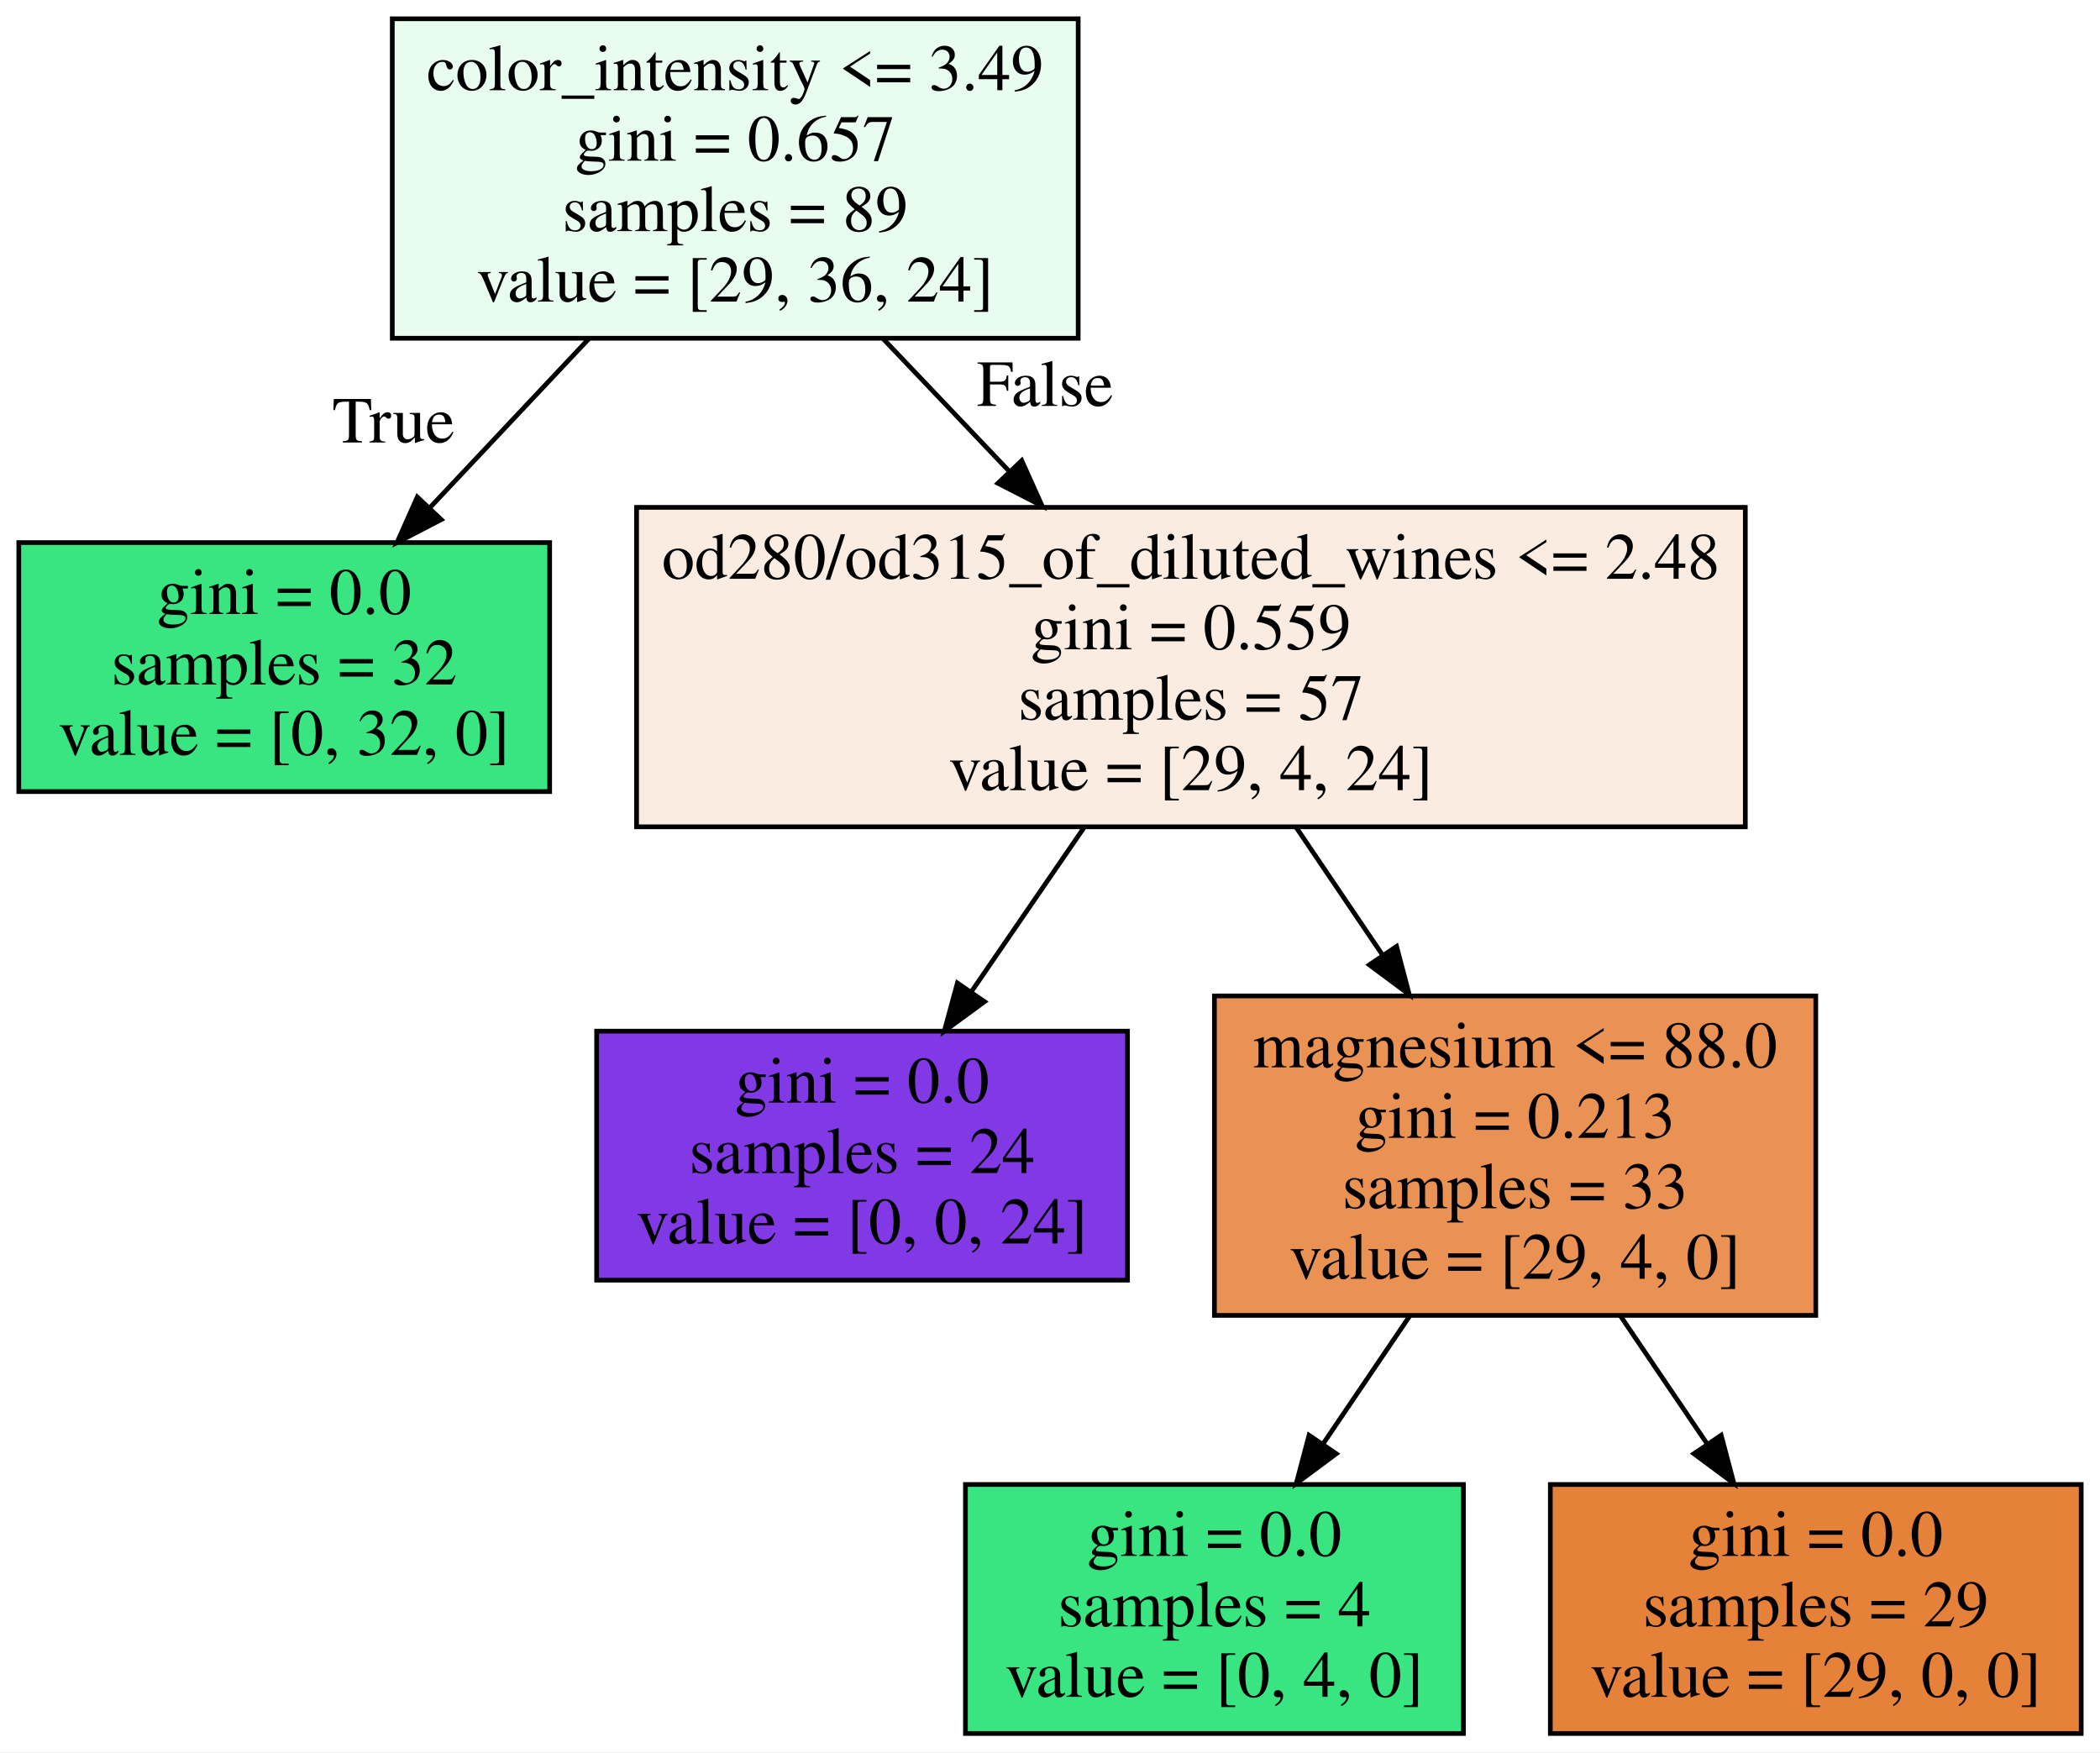
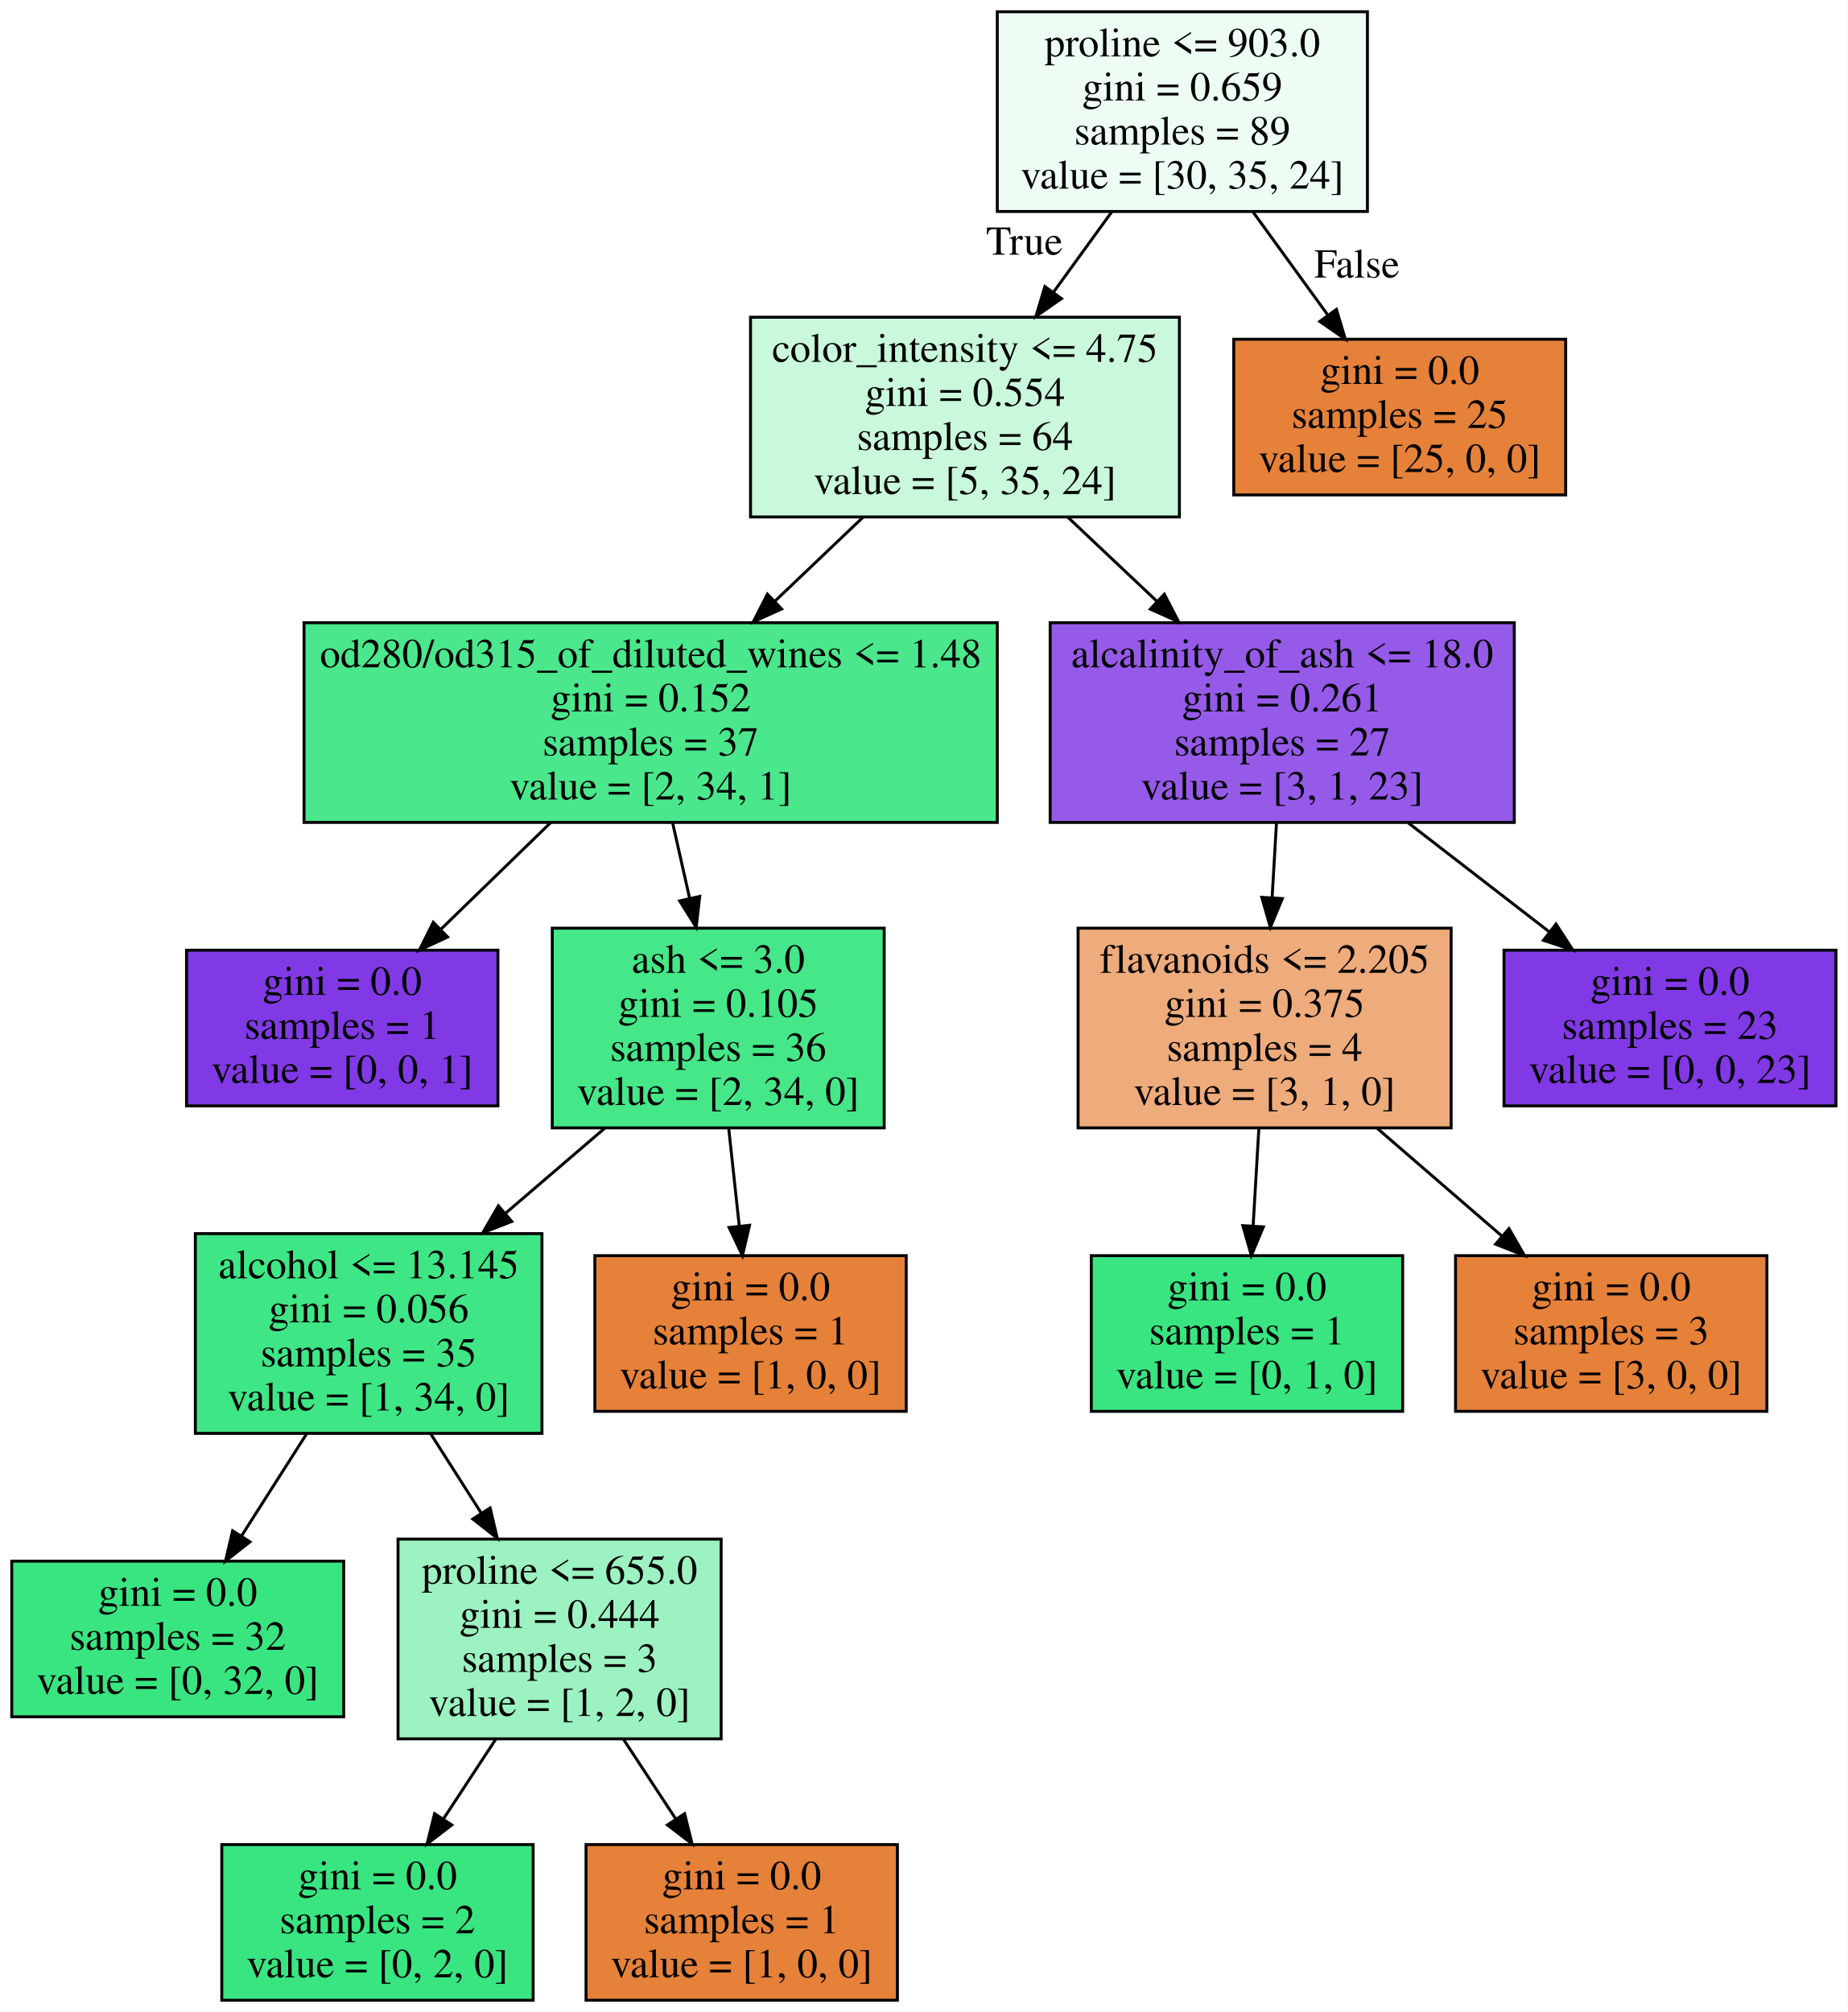
- <svg xmlns="http://www.w3.org/2000/svg" width="447pt" height="373pt" viewBox="0.00 0.00 447.00 373.00">
-   <g id="graph0" class="graph" transform="scale(1 1) rotate(0) translate(4 369)">
-     <polygon fill="white" stroke="transparent" points="-4,4 -4,-369 443,-369 443,4 -4,4" />
+ <svg xmlns="http://www.w3.org/2000/svg" width="629pt" height="685pt" viewBox="0.00 0.00 629.00 685.00">
+   <g id="graph0" class="graph" transform="scale(1 1) rotate(0) translate(4 681)">
+     <polygon fill="white" stroke="transparent" points="-4,4 -4,-681 625,-681 625,4 -4,4" />
    <g id="node1" class="node">
-       <polygon fill="#e8fcf0" stroke="black" points="225.5,-365 79.5,-365 79.5,-297 225.5,-297 225.5,-365" />
-       <text text-anchor="middle" x="152.5" y="-349.8" font-family="Times,serif" font-size="14.00">color_intensity &lt;= 3.49</text>
-       <text text-anchor="middle" x="152.5" y="-334.8" font-family="Times,serif" font-size="14.00">gini = 0.657</text>
-       <text text-anchor="middle" x="152.5" y="-319.8" font-family="Times,serif" font-size="14.00">samples = 89</text>
-       <text text-anchor="middle" x="152.5" y="-304.8" font-family="Times,serif" font-size="14.00">value = [29, 36, 24]</text>
+       <polygon fill="#eefdf4" stroke="black" points="461.5,-677 335.5,-677 335.5,-609 461.5,-609 461.5,-677" />
+       <text text-anchor="middle" x="398.5" y="-661.8" font-family="Times,serif" font-size="14.00">proline &lt;= 903.0</text>
+       <text text-anchor="middle" x="398.5" y="-646.8" font-family="Times,serif" font-size="14.00">gini = 0.659</text>
+       <text text-anchor="middle" x="398.5" y="-631.8" font-family="Times,serif" font-size="14.00">samples = 89</text>
+       <text text-anchor="middle" x="398.5" y="-616.8" font-family="Times,serif" font-size="14.00">value = [30, 35, 24]</text>
    </g>
    <g id="node2" class="node">
-       <polygon fill="#39e581" stroke="black" points="113,-253.5 0,-253.5 0,-200.5 113,-200.5 113,-253.5" />
-       <text text-anchor="middle" x="56.5" y="-238.3" font-family="Times,serif" font-size="14.00">gini = 0.0</text>
-       <text text-anchor="middle" x="56.5" y="-223.3" font-family="Times,serif" font-size="14.00">samples = 32</text>
-       <text text-anchor="middle" x="56.5" y="-208.3" font-family="Times,serif" font-size="14.00">value = [0, 32, 0]</text>
+       <polygon fill="#c9f8dc" stroke="black" points="397.5,-573 251.5,-573 251.5,-505 397.5,-505 397.5,-573" />
+       <text text-anchor="middle" x="324.5" y="-557.8" font-family="Times,serif" font-size="14.00">color_intensity &lt;= 4.75</text>
+       <text text-anchor="middle" x="324.5" y="-542.8" font-family="Times,serif" font-size="14.00">gini = 0.554</text>
+       <text text-anchor="middle" x="324.5" y="-527.8" font-family="Times,serif" font-size="14.00">samples = 64</text>
+       <text text-anchor="middle" x="324.5" y="-512.8" font-family="Times,serif" font-size="14.00">value = [5, 35, 24]</text>
    </g>
    <g id="edge1" class="edge">
-       <path fill="none" stroke="black" d="M121.33,-296.88C110.46,-285.34 98.28,-272.39 87.43,-260.86" />
-       <polygon fill="black" stroke="black" points="89.92,-258.4 80.52,-253.52 84.82,-263.2 89.92,-258.4" />
-       <text text-anchor="middle" x="79.76" y="-274.81" font-family="Times,serif" font-size="14.00">True</text>
+       <path fill="none" stroke="black" d="M374.47,-608.88C368.14,-600.15 361.23,-590.62 354.62,-581.51" />
+       <polygon fill="black" stroke="black" points="357.36,-579.34 348.66,-573.3 351.7,-583.45 357.36,-579.34" />
+       <text text-anchor="middle" x="344.73" y="-594.29" font-family="Times,serif" font-size="14.00">True</text>
+     </g>
+     <g id="node17" class="node">
+       <polygon fill="#e58139" stroke="black" points="529,-565.5 416,-565.5 416,-512.5 529,-512.5 529,-565.5" />
+       <text text-anchor="middle" x="472.5" y="-550.3" font-family="Times,serif" font-size="14.00">gini = 0.0</text>
+       <text text-anchor="middle" x="472.5" y="-535.3" font-family="Times,serif" font-size="14.00">samples = 25</text>
+       <text text-anchor="middle" x="472.5" y="-520.3" font-family="Times,serif" font-size="14.00">value = [25, 0, 0]</text>
+     </g>
+     <g id="edge16" class="edge">
+       <path fill="none" stroke="black" d="M422.53,-608.88C430.66,-597.67 439.76,-585.13 447.94,-573.85" />
+       <polygon fill="black" stroke="black" points="450.95,-575.67 453.99,-565.52 445.28,-571.56 450.95,-575.67" />
+       <text text-anchor="middle" x="457.91" y="-586.51" font-family="Times,serif" font-size="14.00">False</text>
    </g>
    <g id="node3" class="node">
-       <polygon fill="#fbece1" stroke="black" points="367.5,-261 131.5,-261 131.5,-193 367.5,-193 367.5,-261" />
-       <text text-anchor="middle" x="249.5" y="-245.8" font-family="Times,serif" font-size="14.00">od280/od315_of_diluted_wines &lt;= 2.48</text>
-       <text text-anchor="middle" x="249.5" y="-230.8" font-family="Times,serif" font-size="14.00">gini = 0.559</text>
-       <text text-anchor="middle" x="249.5" y="-215.8" font-family="Times,serif" font-size="14.00">samples = 57</text>
-       <text text-anchor="middle" x="249.5" y="-200.8" font-family="Times,serif" font-size="14.00">value = [29, 4, 24]</text>
+       <polygon fill="#4ae78c" stroke="black" points="335.5,-469 99.5,-469 99.5,-401 335.5,-401 335.5,-469" />
+       <text text-anchor="middle" x="217.5" y="-453.8" font-family="Times,serif" font-size="14.00">od280/od315_of_diluted_wines &lt;= 1.48</text>
+       <text text-anchor="middle" x="217.5" y="-438.8" font-family="Times,serif" font-size="14.00">gini = 0.152</text>
+       <text text-anchor="middle" x="217.5" y="-423.8" font-family="Times,serif" font-size="14.00">samples = 37</text>
+       <text text-anchor="middle" x="217.5" y="-408.8" font-family="Times,serif" font-size="14.00">value = [2, 34, 1]</text>
    </g>
    <g id="edge2" class="edge">
-       <path fill="none" stroke="black" d="M183.99,-296.88C192.55,-287.89 201.91,-278.04 210.82,-268.68" />
-       <polygon fill="black" stroke="black" points="213.48,-270.96 217.83,-261.3 208.41,-266.13 213.48,-270.96" />
-       <text text-anchor="middle" x="218.46" y="-282.59" font-family="Times,serif" font-size="14.00">False</text>
+       <path fill="none" stroke="black" d="M289.76,-504.88C280.23,-495.8 269.79,-485.85 259.88,-476.4" />
+       <polygon fill="black" stroke="black" points="262.08,-473.67 252.43,-469.3 257.25,-478.73 262.08,-473.67" />
+     </g>
+     <g id="node12" class="node">
+       <polygon fill="#965ae9" stroke="black" points="511.5,-469 353.5,-469 353.5,-401 511.5,-401 511.5,-469" />
+       <text text-anchor="middle" x="432.5" y="-453.8" font-family="Times,serif" font-size="14.00">alcalinity_of_ash &lt;= 18.0</text>
+       <text text-anchor="middle" x="432.5" y="-438.8" font-family="Times,serif" font-size="14.00">gini = 0.261</text>
+       <text text-anchor="middle" x="432.5" y="-423.8" font-family="Times,serif" font-size="14.00">samples = 27</text>
+       <text text-anchor="middle" x="432.5" y="-408.8" font-family="Times,serif" font-size="14.00">value = [3, 1, 23]</text>
+     </g>
+     <g id="edge11" class="edge">
+       <path fill="none" stroke="black" d="M359.56,-504.88C369.18,-495.8 379.72,-485.85 389.72,-476.4" />
+       <polygon fill="black" stroke="black" points="392.37,-478.71 397.24,-469.3 387.57,-473.62 392.37,-478.71" />
    </g>
    <g id="node4" class="node">
-       <polygon fill="#8139e5" stroke="black" points="236,-149.5 123,-149.5 123,-96.5 236,-96.5 236,-149.5" />
-       <text text-anchor="middle" x="179.5" y="-134.3" font-family="Times,serif" font-size="14.00">gini = 0.0</text>
-       <text text-anchor="middle" x="179.5" y="-119.3" font-family="Times,serif" font-size="14.00">samples = 24</text>
-       <text text-anchor="middle" x="179.5" y="-104.3" font-family="Times,serif" font-size="14.00">value = [0, 0, 24]</text>
+       <polygon fill="#8139e5" stroke="black" points="165.5,-357.5 59.5,-357.5 59.5,-304.5 165.5,-304.5 165.5,-357.5" />
+       <text text-anchor="middle" x="112.5" y="-342.3" font-family="Times,serif" font-size="14.00">gini = 0.0</text>
+       <text text-anchor="middle" x="112.5" y="-327.3" font-family="Times,serif" font-size="14.00">samples = 1</text>
+       <text text-anchor="middle" x="112.5" y="-312.3" font-family="Times,serif" font-size="14.00">value = [0, 0, 1]</text>
    </g>
    <g id="edge3" class="edge">
-       <path fill="none" stroke="black" d="M226.77,-192.88C219.07,-181.67 210.47,-169.13 202.73,-157.85" />
-       <polygon fill="black" stroke="black" points="205.56,-155.78 197.01,-149.52 199.79,-159.75 205.56,-155.78" />
+       <path fill="none" stroke="black" d="M183.41,-400.88C171.41,-389.23 157.94,-376.14 145.99,-364.53" />
+       <polygon fill="black" stroke="black" points="148.38,-361.98 138.77,-357.52 143.5,-367 148.38,-361.98" />
    </g>
    <g id="node5" class="node">
-       <polygon fill="#e99254" stroke="black" points="382.5,-157 254.5,-157 254.5,-89 382.5,-89 382.5,-157" />
-       <text text-anchor="middle" x="318.5" y="-141.8" font-family="Times,serif" font-size="14.00">magnesium &lt;= 88.0</text>
-       <text text-anchor="middle" x="318.5" y="-126.8" font-family="Times,serif" font-size="14.00">gini = 0.213</text>
-       <text text-anchor="middle" x="318.5" y="-111.8" font-family="Times,serif" font-size="14.00">samples = 33</text>
-       <text text-anchor="middle" x="318.5" y="-96.8" font-family="Times,serif" font-size="14.00">value = [29, 4, 0]</text>
+       <polygon fill="#45e788" stroke="black" points="297,-365 184,-365 184,-297 297,-297 297,-365" />
+       <text text-anchor="middle" x="240.5" y="-349.8" font-family="Times,serif" font-size="14.00">ash &lt;= 3.0</text>
+       <text text-anchor="middle" x="240.5" y="-334.8" font-family="Times,serif" font-size="14.00">gini = 0.105</text>
+       <text text-anchor="middle" x="240.5" y="-319.8" font-family="Times,serif" font-size="14.00">samples = 36</text>
+       <text text-anchor="middle" x="240.5" y="-304.8" font-family="Times,serif" font-size="14.00">value = [2, 34, 0]</text>
    </g>
    <g id="edge4" class="edge">
-       <path fill="none" stroke="black" d="M271.9,-192.88C277.75,-184.24 284.12,-174.82 290.23,-165.79" />
-       <polygon fill="black" stroke="black" points="293.27,-167.54 295.97,-157.3 287.47,-163.62 293.27,-167.54" />
+       <path fill="none" stroke="black" d="M224.97,-400.88C226.82,-392.69 228.82,-383.79 230.76,-375.19" />
+       <polygon fill="black" stroke="black" points="234.21,-375.82 232.99,-365.3 227.38,-374.28 234.21,-375.82" />
    </g>
    <g id="node6" class="node">
-       <polygon fill="#39e581" stroke="black" points="307.5,-53 201.5,-53 201.5,0 307.5,0 307.5,-53" />
-       <text text-anchor="middle" x="254.5" y="-37.8" font-family="Times,serif" font-size="14.00">gini = 0.0</text>
-       <text text-anchor="middle" x="254.5" y="-22.8" font-family="Times,serif" font-size="14.00">samples = 4</text>
-       <text text-anchor="middle" x="254.5" y="-7.8" font-family="Times,serif" font-size="14.00">value = [0, 4, 0]</text>
+       <polygon fill="#3fe685" stroke="black" points="180.5,-261 62.5,-261 62.5,-193 180.5,-193 180.5,-261" />
+       <text text-anchor="middle" x="121.5" y="-245.8" font-family="Times,serif" font-size="14.00">alcohol &lt;= 13.145</text>
+       <text text-anchor="middle" x="121.5" y="-230.8" font-family="Times,serif" font-size="14.00">gini = 0.056</text>
+       <text text-anchor="middle" x="121.5" y="-215.8" font-family="Times,serif" font-size="14.00">samples = 35</text>
+       <text text-anchor="middle" x="121.5" y="-200.8" font-family="Times,serif" font-size="14.00">value = [1, 34, 0]</text>
    </g>
    <g id="edge5" class="edge">
-       <path fill="none" stroke="black" d="M296.12,-88.95C290.11,-80.07 283.6,-70.46 277.55,-61.54" />
-       <polygon fill="black" stroke="black" points="280.44,-59.55 271.93,-53.24 274.64,-63.48 280.44,-59.55" />
+       <path fill="none" stroke="black" d="M201.86,-296.88C191.06,-287.62 179.2,-277.45 167.99,-267.85" />
+       <polygon fill="black" stroke="black" points="170.22,-265.15 160.35,-261.3 165.66,-270.46 170.22,-265.15" />
+     </g>
+     <g id="node11" class="node">
+       <polygon fill="#e58139" stroke="black" points="304.5,-253.5 198.5,-253.5 198.5,-200.5 304.5,-200.5 304.5,-253.5" />
+       <text text-anchor="middle" x="251.5" y="-238.3" font-family="Times,serif" font-size="14.00">gini = 0.0</text>
+       <text text-anchor="middle" x="251.5" y="-223.3" font-family="Times,serif" font-size="14.00">samples = 1</text>
+       <text text-anchor="middle" x="251.5" y="-208.3" font-family="Times,serif" font-size="14.00">value = [1, 0, 0]</text>
+     </g>
+     <g id="edge10" class="edge">
+       <path fill="none" stroke="black" d="M244.07,-296.88C245.22,-286.22 246.5,-274.35 247.67,-263.52" />
+       <polygon fill="black" stroke="black" points="251.16,-263.84 248.75,-253.52 244.2,-263.09 251.16,-263.84" />
    </g>
    <g id="node7" class="node">
-       <polygon fill="#e58139" stroke="black" points="439,-53 326,-53 326,0 439,0 439,-53" />
-       <text text-anchor="middle" x="382.5" y="-37.8" font-family="Times,serif" font-size="14.00">gini = 0.0</text>
-       <text text-anchor="middle" x="382.5" y="-22.8" font-family="Times,serif" font-size="14.00">samples = 29</text>
-       <text text-anchor="middle" x="382.5" y="-7.8" font-family="Times,serif" font-size="14.00">value = [29, 0, 0]</text>
+       <polygon fill="#39e581" stroke="black" points="113,-149.5 0,-149.5 0,-96.5 113,-96.5 113,-149.5" />
+       <text text-anchor="middle" x="56.5" y="-134.3" font-family="Times,serif" font-size="14.00">gini = 0.0</text>
+       <text text-anchor="middle" x="56.5" y="-119.3" font-family="Times,serif" font-size="14.00">samples = 32</text>
+       <text text-anchor="middle" x="56.5" y="-104.3" font-family="Times,serif" font-size="14.00">value = [0, 32, 0]</text>
    </g>
    <g id="edge6" class="edge">
-       <path fill="none" stroke="black" d="M340.88,-88.95C346.89,-80.07 353.4,-70.46 359.45,-61.54" />
-       <polygon fill="black" stroke="black" points="362.36,-63.48 365.07,-53.24 356.56,-59.55 362.36,-63.48" />
+       <path fill="none" stroke="black" d="M100.4,-192.88C93.32,-181.78 85.41,-169.37 78.28,-158.18" />
+       <polygon fill="black" stroke="black" points="81.09,-156.07 72.76,-149.52 75.19,-159.83 81.09,-156.07" />
+     </g>
+     <g id="node8" class="node">
+       <polygon fill="#9cf2c0" stroke="black" points="241.5,-157 131.5,-157 131.5,-89 241.5,-89 241.5,-157" />
+       <text text-anchor="middle" x="186.5" y="-141.8" font-family="Times,serif" font-size="14.00">proline &lt;= 655.0</text>
+       <text text-anchor="middle" x="186.5" y="-126.8" font-family="Times,serif" font-size="14.00">gini = 0.444</text>
+       <text text-anchor="middle" x="186.5" y="-111.8" font-family="Times,serif" font-size="14.00">samples = 3</text>
+       <text text-anchor="middle" x="186.5" y="-96.8" font-family="Times,serif" font-size="14.00">value = [1, 2, 0]</text>
+     </g>
+     <g id="edge7" class="edge">
+       <path fill="none" stroke="black" d="M142.6,-192.88C148.11,-184.24 154.12,-174.82 159.87,-165.79" />
+       <polygon fill="black" stroke="black" points="162.86,-167.61 165.28,-157.3 156.95,-163.85 162.86,-167.61" />
+     </g>
+     <g id="node9" class="node">
+       <polygon fill="#39e581" stroke="black" points="177.5,-53 71.5,-53 71.5,0 177.5,0 177.5,-53" />
+       <text text-anchor="middle" x="124.5" y="-37.8" font-family="Times,serif" font-size="14.00">gini = 0.0</text>
+       <text text-anchor="middle" x="124.5" y="-22.8" font-family="Times,serif" font-size="14.00">samples = 2</text>
+       <text text-anchor="middle" x="124.5" y="-7.8" font-family="Times,serif" font-size="14.00">value = [0, 2, 0]</text>
+     </g>
+     <g id="edge8" class="edge">
+       <path fill="none" stroke="black" d="M164.82,-88.95C159.05,-80.17 152.82,-70.66 147.01,-61.82" />
+       <polygon fill="black" stroke="black" points="149.8,-59.68 141.39,-53.24 143.94,-63.52 149.8,-59.68" />
+     </g>
+     <g id="node10" class="node">
+       <polygon fill="#e58139" stroke="black" points="301.5,-53 195.5,-53 195.5,0 301.5,0 301.5,-53" />
+       <text text-anchor="middle" x="248.5" y="-37.8" font-family="Times,serif" font-size="14.00">gini = 0.0</text>
+       <text text-anchor="middle" x="248.5" y="-22.8" font-family="Times,serif" font-size="14.00">samples = 1</text>
+       <text text-anchor="middle" x="248.5" y="-7.8" font-family="Times,serif" font-size="14.00">value = [1, 0, 0]</text>
+     </g>
+     <g id="edge9" class="edge">
+       <path fill="none" stroke="black" d="M208.18,-88.95C213.95,-80.17 220.18,-70.66 225.99,-61.82" />
+       <polygon fill="black" stroke="black" points="229.06,-63.52 231.61,-53.24 223.2,-59.68 229.06,-63.52" />
+     </g>
+     <g id="node13" class="node">
+       <polygon fill="#eeab7b" stroke="black" points="490,-365 363,-365 363,-297 490,-297 490,-365" />
+       <text text-anchor="middle" x="426.5" y="-349.8" font-family="Times,serif" font-size="14.00">flavanoids &lt;= 2.205</text>
+       <text text-anchor="middle" x="426.5" y="-334.8" font-family="Times,serif" font-size="14.00">gini = 0.375</text>
+       <text text-anchor="middle" x="426.5" y="-319.8" font-family="Times,serif" font-size="14.00">samples = 4</text>
+       <text text-anchor="middle" x="426.5" y="-304.8" font-family="Times,serif" font-size="14.00">value = [3, 1, 0]</text>
+     </g>
+     <g id="edge12" class="edge">
+       <path fill="none" stroke="black" d="M430.55,-400.88C430.08,-392.78 429.56,-383.98 429.06,-375.47" />
+       <polygon fill="black" stroke="black" points="432.54,-375.08 428.46,-365.3 425.55,-375.49 432.54,-375.08" />
+     </g>
+     <g id="node16" class="node">
+       <polygon fill="#8139e5" stroke="black" points="621,-357.5 508,-357.5 508,-304.5 621,-304.5 621,-357.5" />
+       <text text-anchor="middle" x="564.5" y="-342.3" font-family="Times,serif" font-size="14.00">gini = 0.0</text>
+       <text text-anchor="middle" x="564.5" y="-327.3" font-family="Times,serif" font-size="14.00">samples = 23</text>
+       <text text-anchor="middle" x="564.5" y="-312.3" font-family="Times,serif" font-size="14.00">value = [0, 0, 23]</text>
+     </g>
+     <g id="edge15" class="edge">
+       <path fill="none" stroke="black" d="M475.36,-400.88C490.73,-389.01 508.02,-375.65 523.25,-363.88" />
+       <polygon fill="black" stroke="black" points="525.7,-366.4 531.47,-357.52 521.42,-360.86 525.7,-366.4" />
+     </g>
+     <g id="node14" class="node">
+       <polygon fill="#39e581" stroke="black" points="473.5,-253.5 367.5,-253.5 367.5,-200.5 473.5,-200.5 473.5,-253.5" />
+       <text text-anchor="middle" x="420.5" y="-238.3" font-family="Times,serif" font-size="14.00">gini = 0.0</text>
+       <text text-anchor="middle" x="420.5" y="-223.3" font-family="Times,serif" font-size="14.00">samples = 1</text>
+       <text text-anchor="middle" x="420.5" y="-208.3" font-family="Times,serif" font-size="14.00">value = [0, 1, 0]</text>
+     </g>
+     <g id="edge13" class="edge">
+       <path fill="none" stroke="black" d="M424.55,-296.88C423.92,-286.22 423.23,-274.35 422.59,-263.52" />
+       <polygon fill="black" stroke="black" points="426.08,-263.3 422,-253.52 419.09,-263.71 426.08,-263.3" />
+     </g>
+     <g id="node15" class="node">
+       <polygon fill="#e58139" stroke="black" points="597.5,-253.5 491.5,-253.5 491.5,-200.5 597.5,-200.5 597.5,-253.5" />
+       <text text-anchor="middle" x="544.5" y="-238.3" font-family="Times,serif" font-size="14.00">gini = 0.0</text>
+       <text text-anchor="middle" x="544.5" y="-223.3" font-family="Times,serif" font-size="14.00">samples = 3</text>
+       <text text-anchor="middle" x="544.5" y="-208.3" font-family="Times,serif" font-size="14.00">value = [3, 0, 0]</text>
+     </g>
+     <g id="edge14" class="edge">
+       <path fill="none" stroke="black" d="M464.81,-296.88C478.42,-285.12 493.72,-271.89 507.25,-260.2" />
+       <polygon fill="black" stroke="black" points="509.7,-262.71 514.98,-253.52 505.12,-257.41 509.7,-262.71" />
    </g>
  </g>
</svg>
